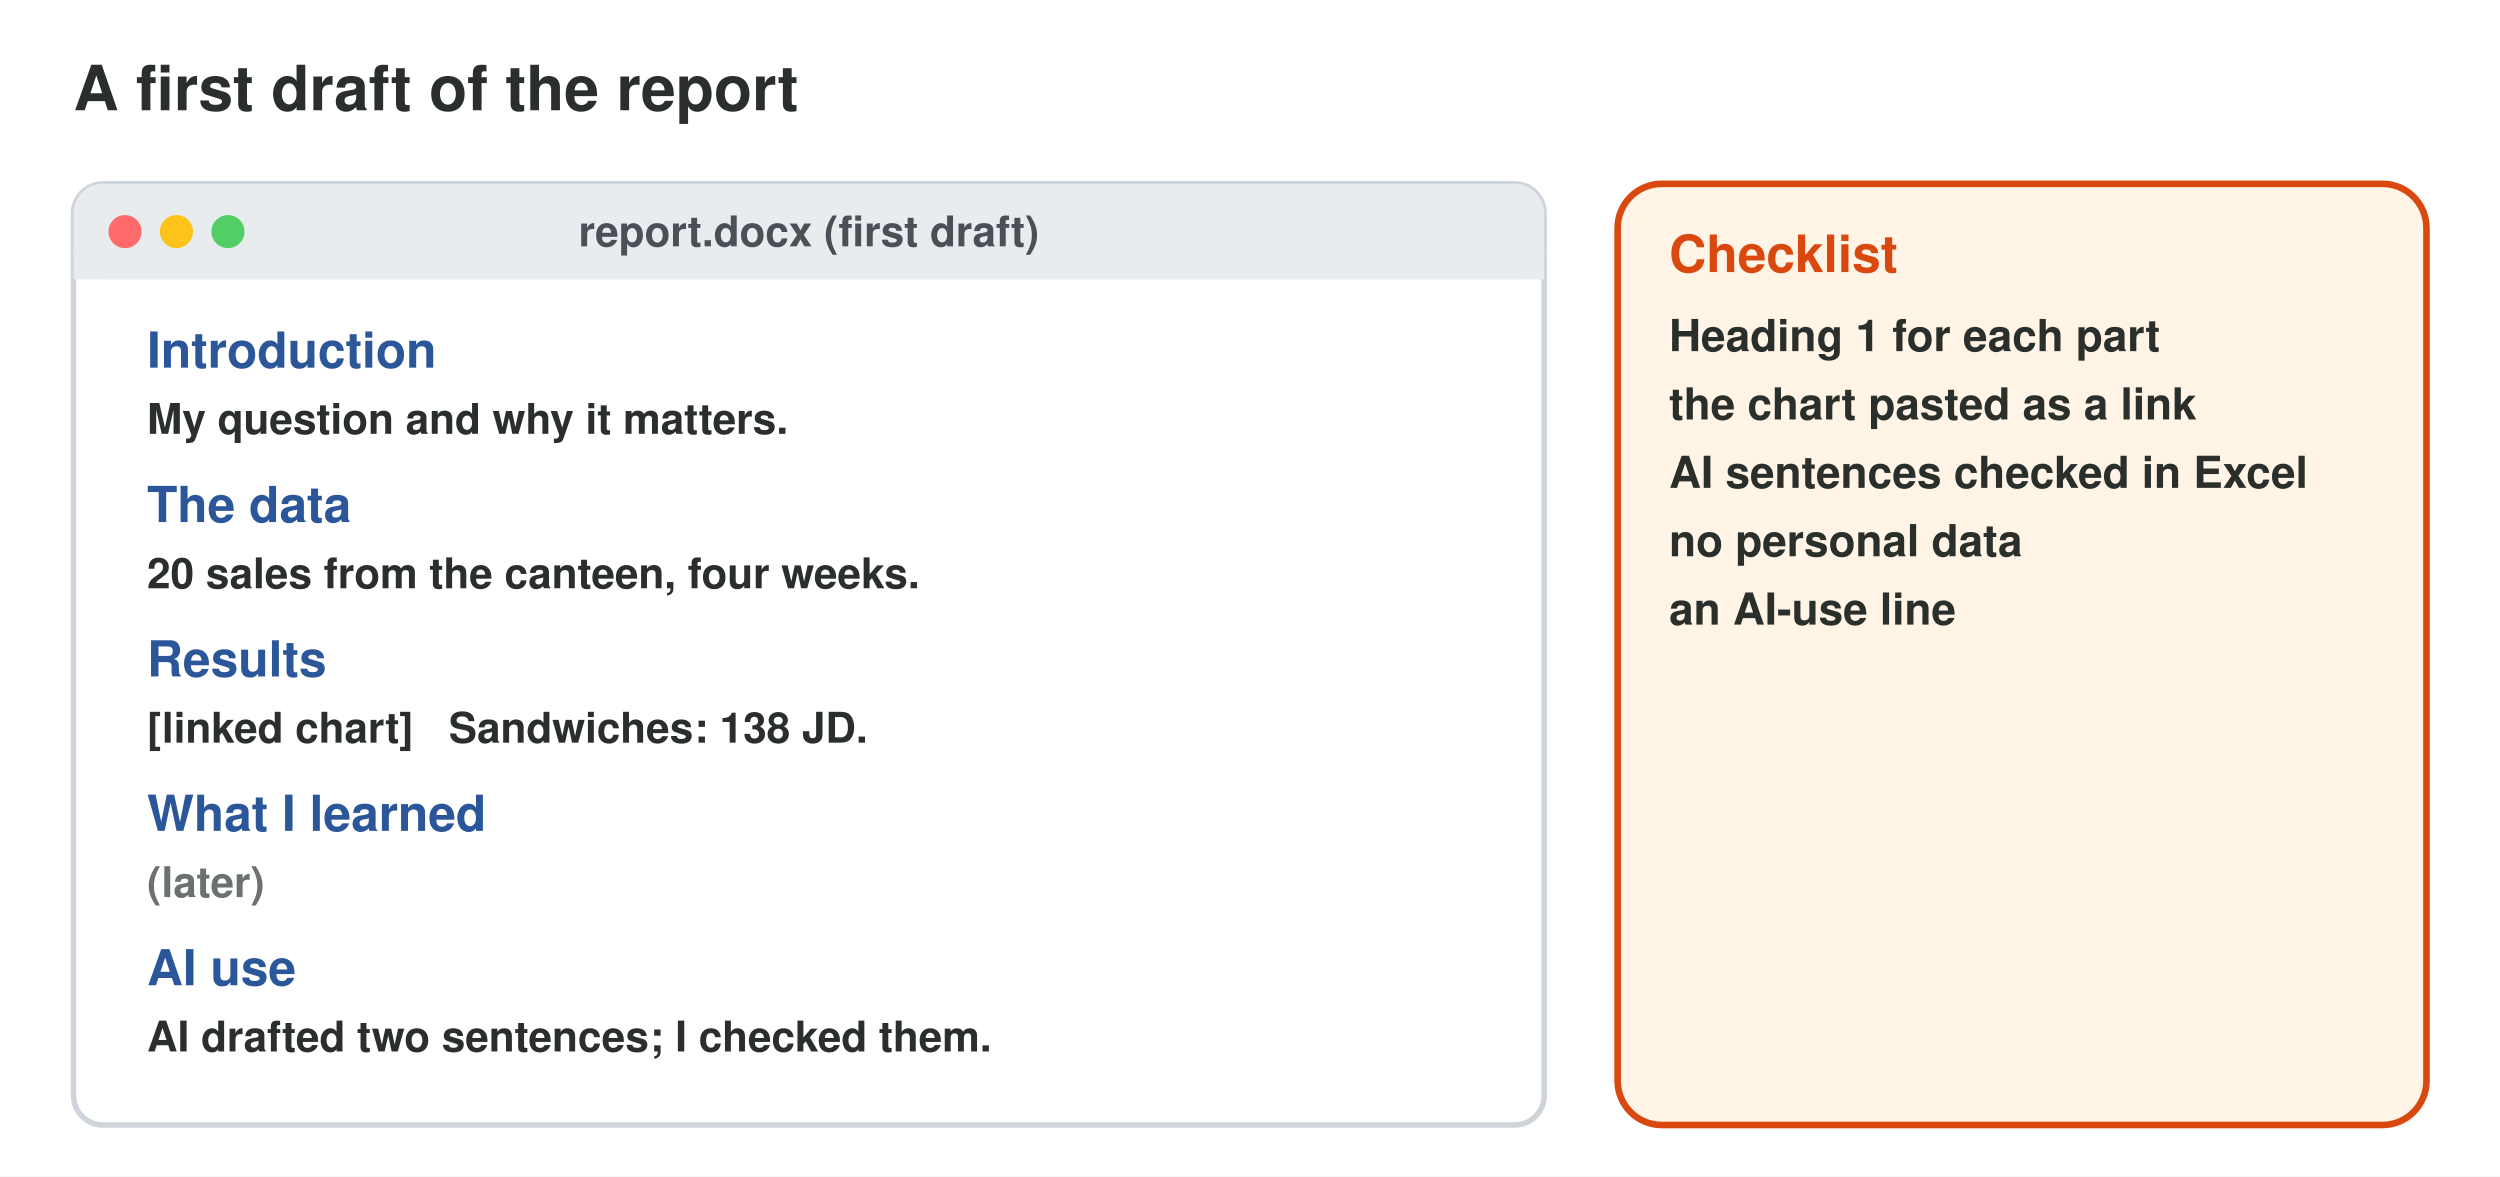
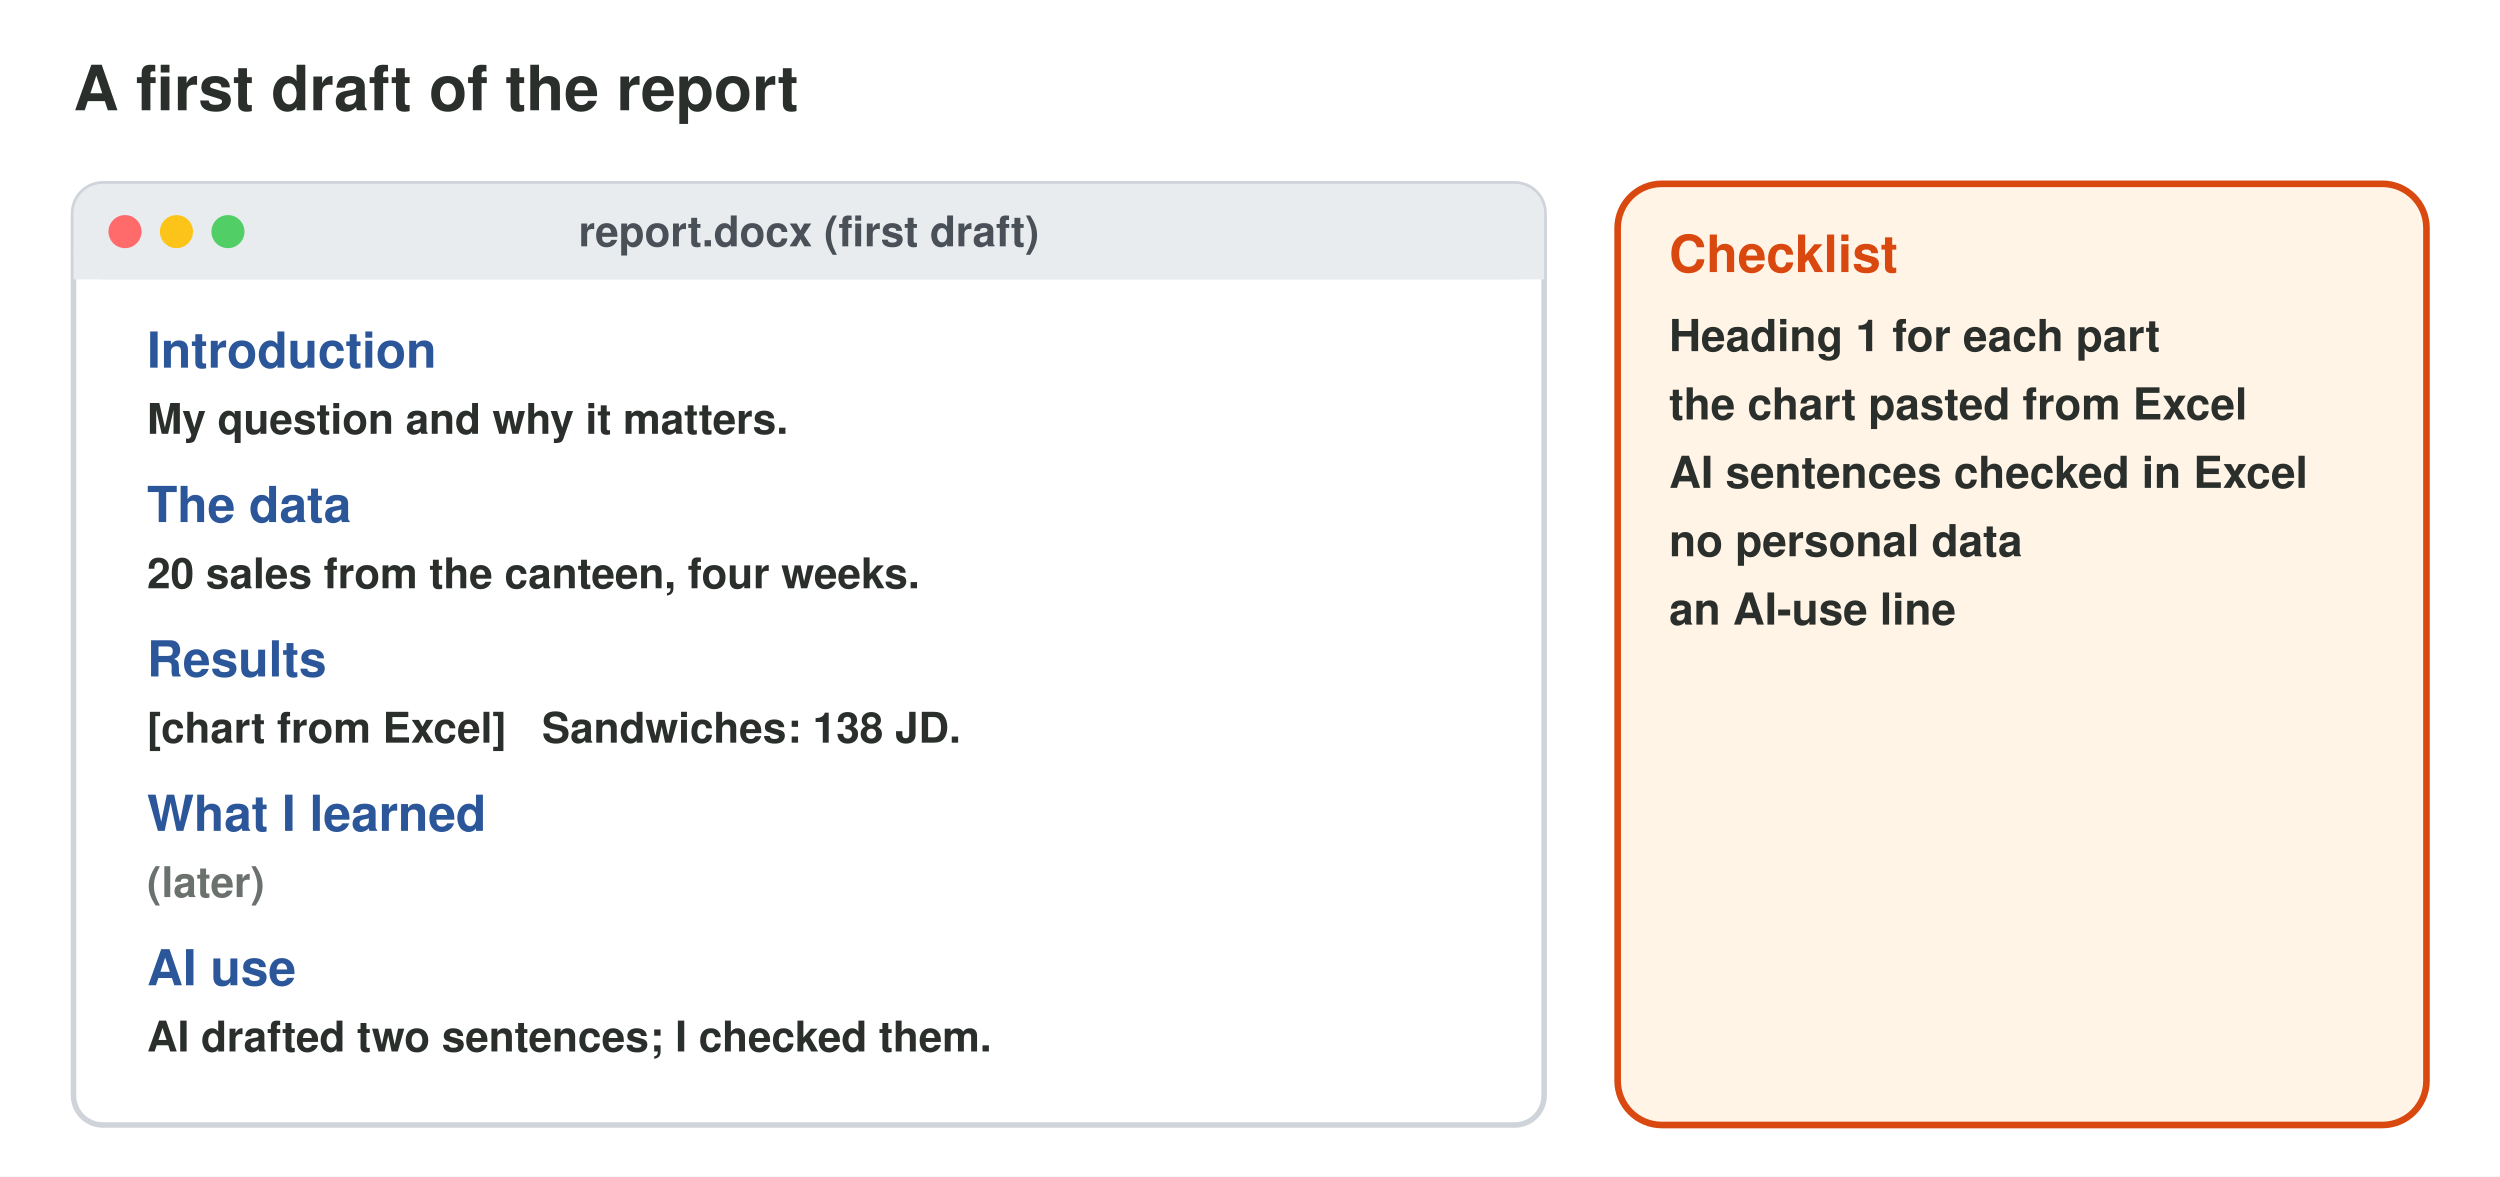
<svg xmlns="http://www.w3.org/2000/svg" width="680" height="320" viewBox="0 0 680 320" font-family="Helvetica, Arial, sans-serif" font-weight="600">
  <rect width="680" height="320" fill="#ffffff" />
  <text x="20" y="30" font-size="17" fill="#2a2f2c" text-anchor="start" font-weight="800" xml:space="preserve">A first draft of the report</text>
  <rect x="20" y="50" width="400" height="256" rx="8" fill="#ffffff" stroke="#ced4da" stroke-width="1.5" />
  <rect x="20" y="50" width="400" height="26" rx="8" fill="#e9ecef" />
  <rect x="20" y="68" width="400" height="8" rx="0" fill="#e9ecef" />
  <circle cx="34" cy="63" r="4.5" fill="#ff6b6b" />
  <circle cx="48" cy="63" r="4.5" fill="#fcc419" />
  <circle cx="62" cy="63" r="4.5" fill="#51cf66" />
  <text x="220" y="67" font-size="11.5" fill="#495057" text-anchor="middle" font-weight="700" xml:space="preserve">report.docx (first draft)</text>
  <text x="40" y="100" font-size="13.5" fill="#2b579a" text-anchor="start" font-weight="800" xml:space="preserve">Introduction</text>
  <text x="40" y="118" font-size="11.5" fill="#2a2f2c" text-anchor="start" font-weight="700" xml:space="preserve">My question and why it matters.</text>
  <text x="40" y="142" font-size="13.5" fill="#2b579a" text-anchor="start" font-weight="800" xml:space="preserve">The data</text>
  <text x="40" y="160" font-size="11.5" fill="#2a2f2c" text-anchor="start" font-weight="700" xml:space="preserve">20 sales from the canteen, four weeks.</text>
  <text x="40" y="184" font-size="13.5" fill="#2b579a" text-anchor="start" font-weight="800" xml:space="preserve">Results</text>
-   <text x="40" y="202" font-size="11.5" fill="#2a2f2c" text-anchor="start" font-weight="700" xml:space="preserve">[linked chart]   Sandwiches: 138 JD.</text>
+   <text x="40" y="202" font-size="11.5" fill="#2a2f2c" text-anchor="start" font-weight="700" xml:space="preserve">[chart from Excel]   Sandwiches: 138 JD.</text>
  <text x="40" y="226" font-size="13.5" fill="#2b579a" text-anchor="start" font-weight="800" xml:space="preserve">What I learned</text>
  <text x="40" y="244" font-size="11.5" fill="#6b726e" text-anchor="start" font-weight="700" xml:space="preserve">(later)</text>
  <text x="40" y="268" font-size="13.5" fill="#2b579a" text-anchor="start" font-weight="800" xml:space="preserve">AI use</text>
  <text x="40" y="286" font-size="11.5" fill="#2a2f2c" text-anchor="start" font-weight="700" xml:space="preserve">AI drafted two sentences; I checked them.</text>
  <rect x="440" y="50" width="220" height="256" rx="12" fill="#fff4e6" stroke="#D9480F" stroke-width="1.8" />
  <text x="454" y="74" font-size="14" fill="#D9480F" text-anchor="start" font-weight="800" xml:space="preserve">Checklist</text>
  <text x="454" y="95.5" font-size="12" fill="#2a2f2c" text-anchor="start" font-weight="600" xml:space="preserve">Heading 1 for each part</text>
-   <text x="454" y="114.1" font-size="12" fill="#2a2f2c" text-anchor="start" font-weight="600" xml:space="preserve">the chart pasted as a link</text>
+   <text x="454" y="114.1" font-size="12" fill="#2a2f2c" text-anchor="start" font-weight="600" xml:space="preserve">the chart pasted from Excel</text>
  <text x="454" y="132.7" font-size="12" fill="#2a2f2c" text-anchor="start" font-weight="600" xml:space="preserve">AI sentences checked in Excel</text>
  <text x="454" y="151.3" font-size="12" fill="#2a2f2c" text-anchor="start" font-weight="600" xml:space="preserve">no personal data</text>
  <text x="454" y="169.9" font-size="12" fill="#2a2f2c" text-anchor="start" font-weight="600" xml:space="preserve">an AI-use line</text>
</svg>
